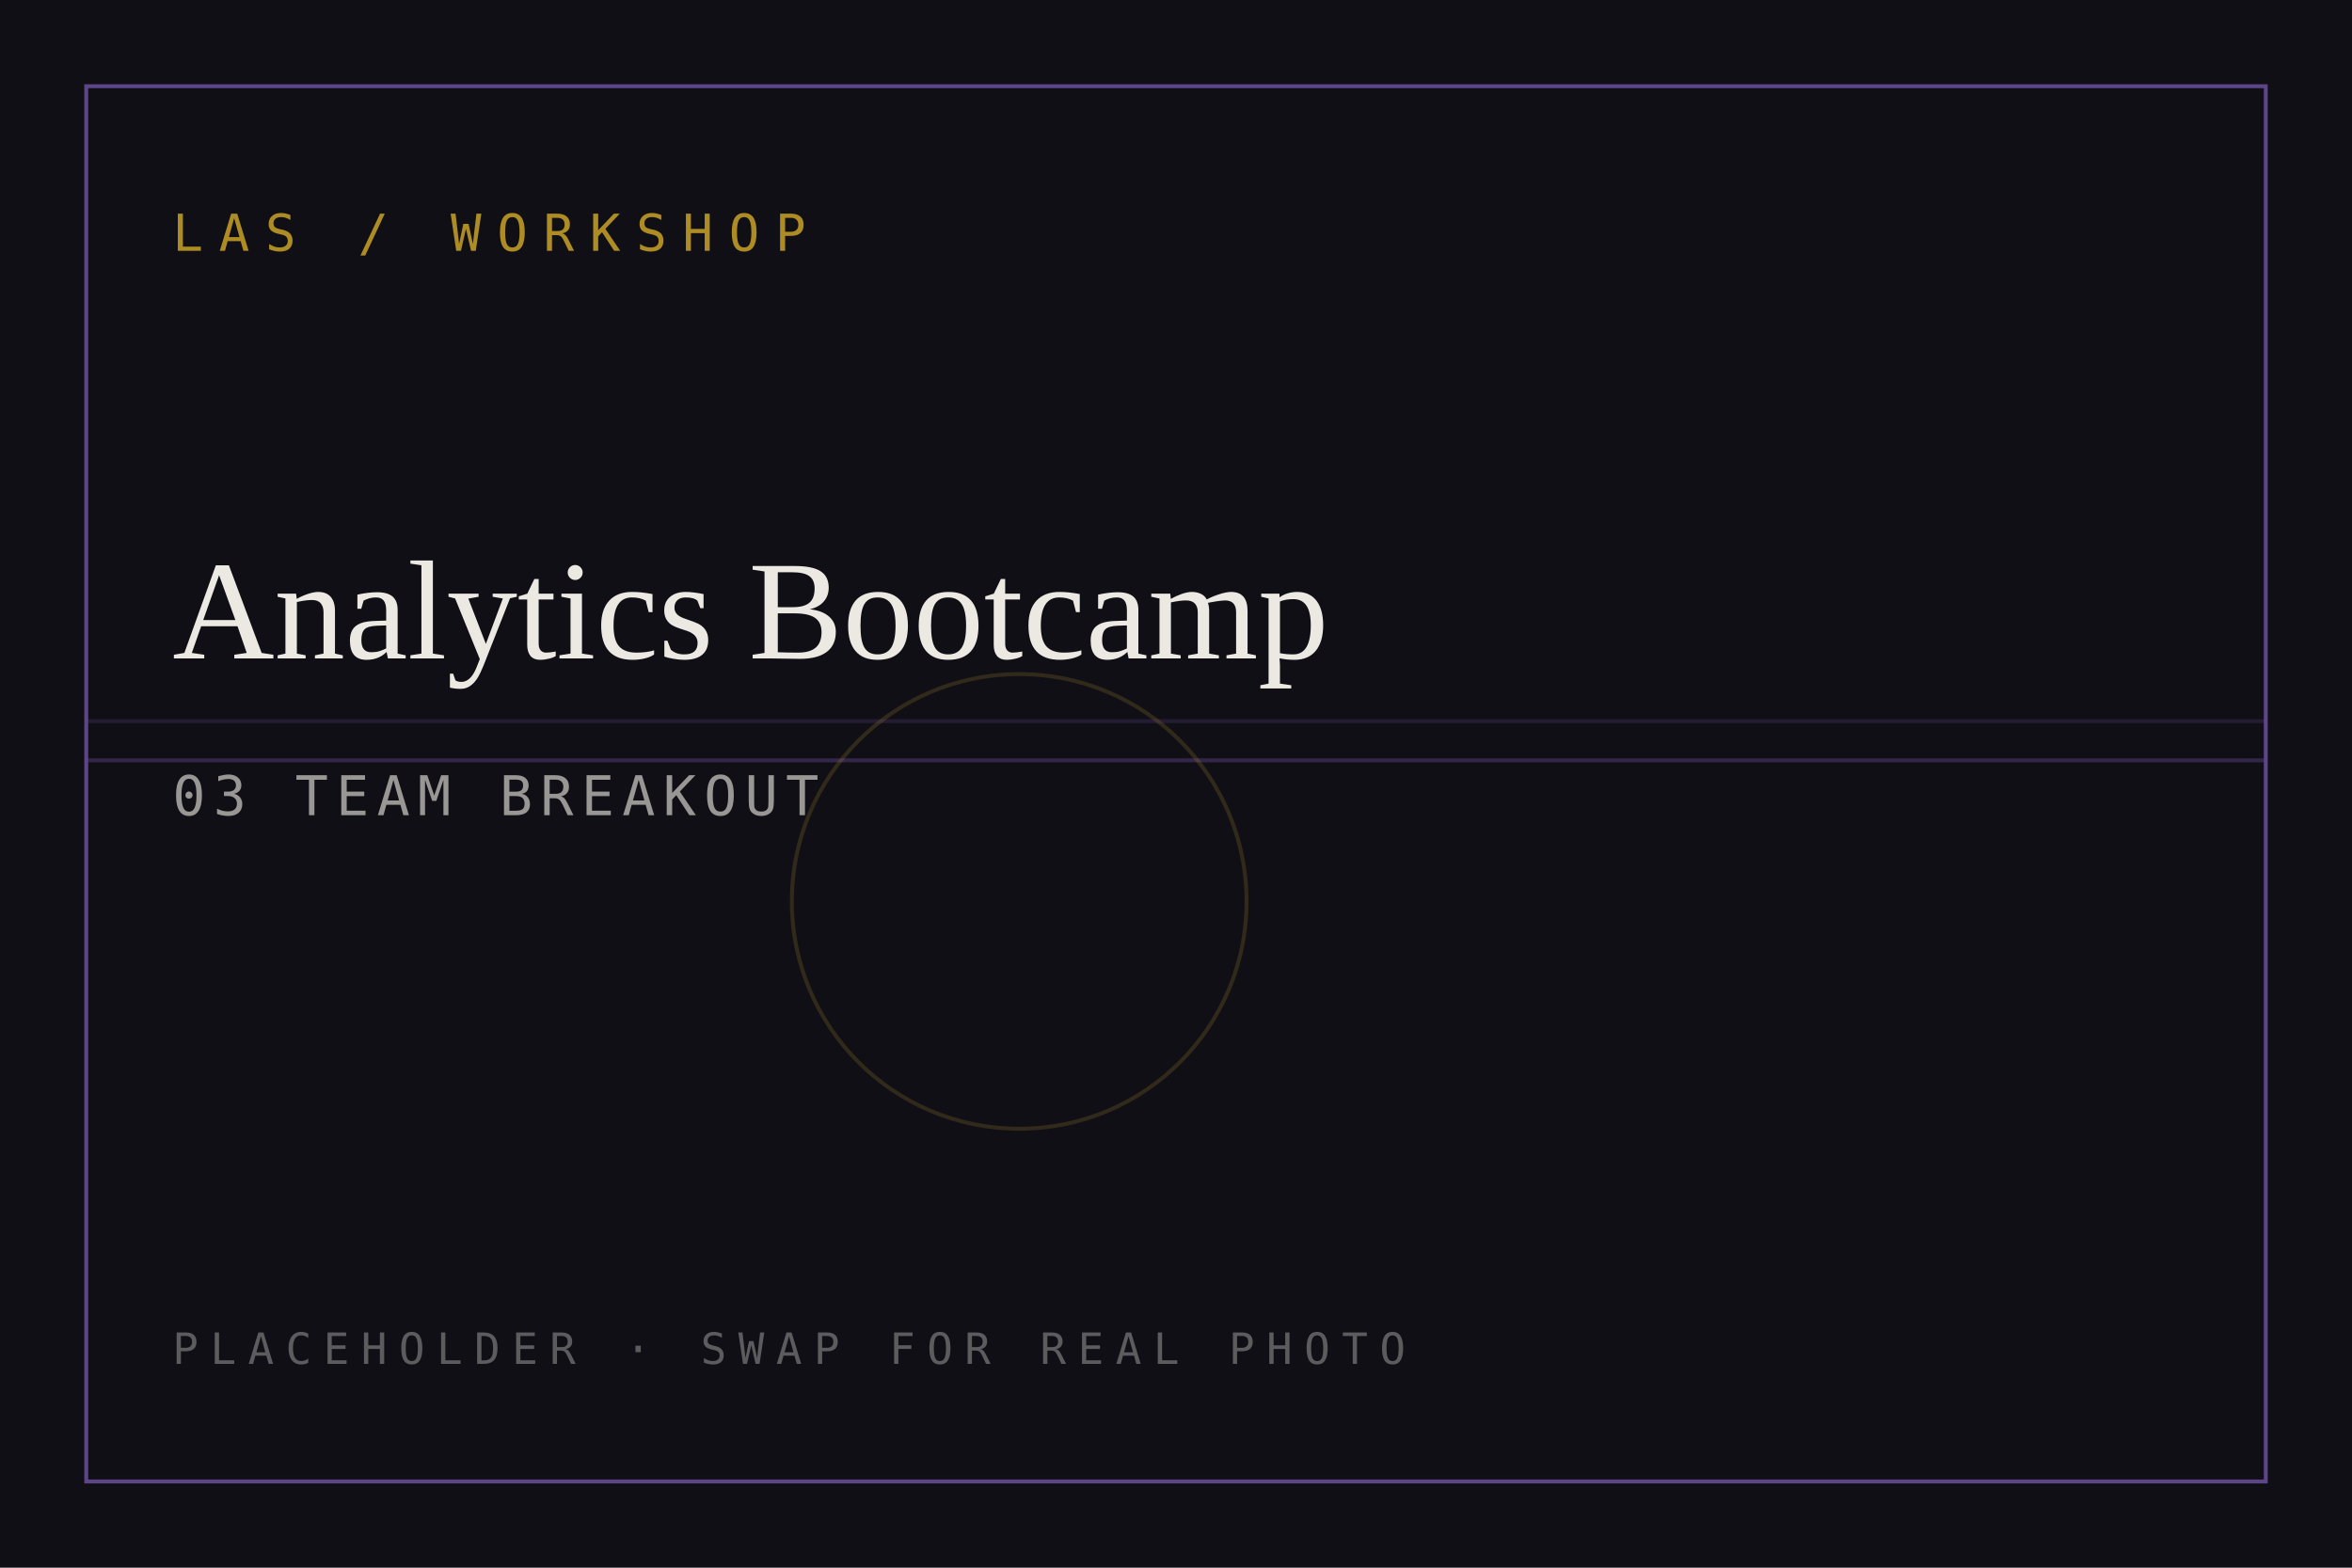
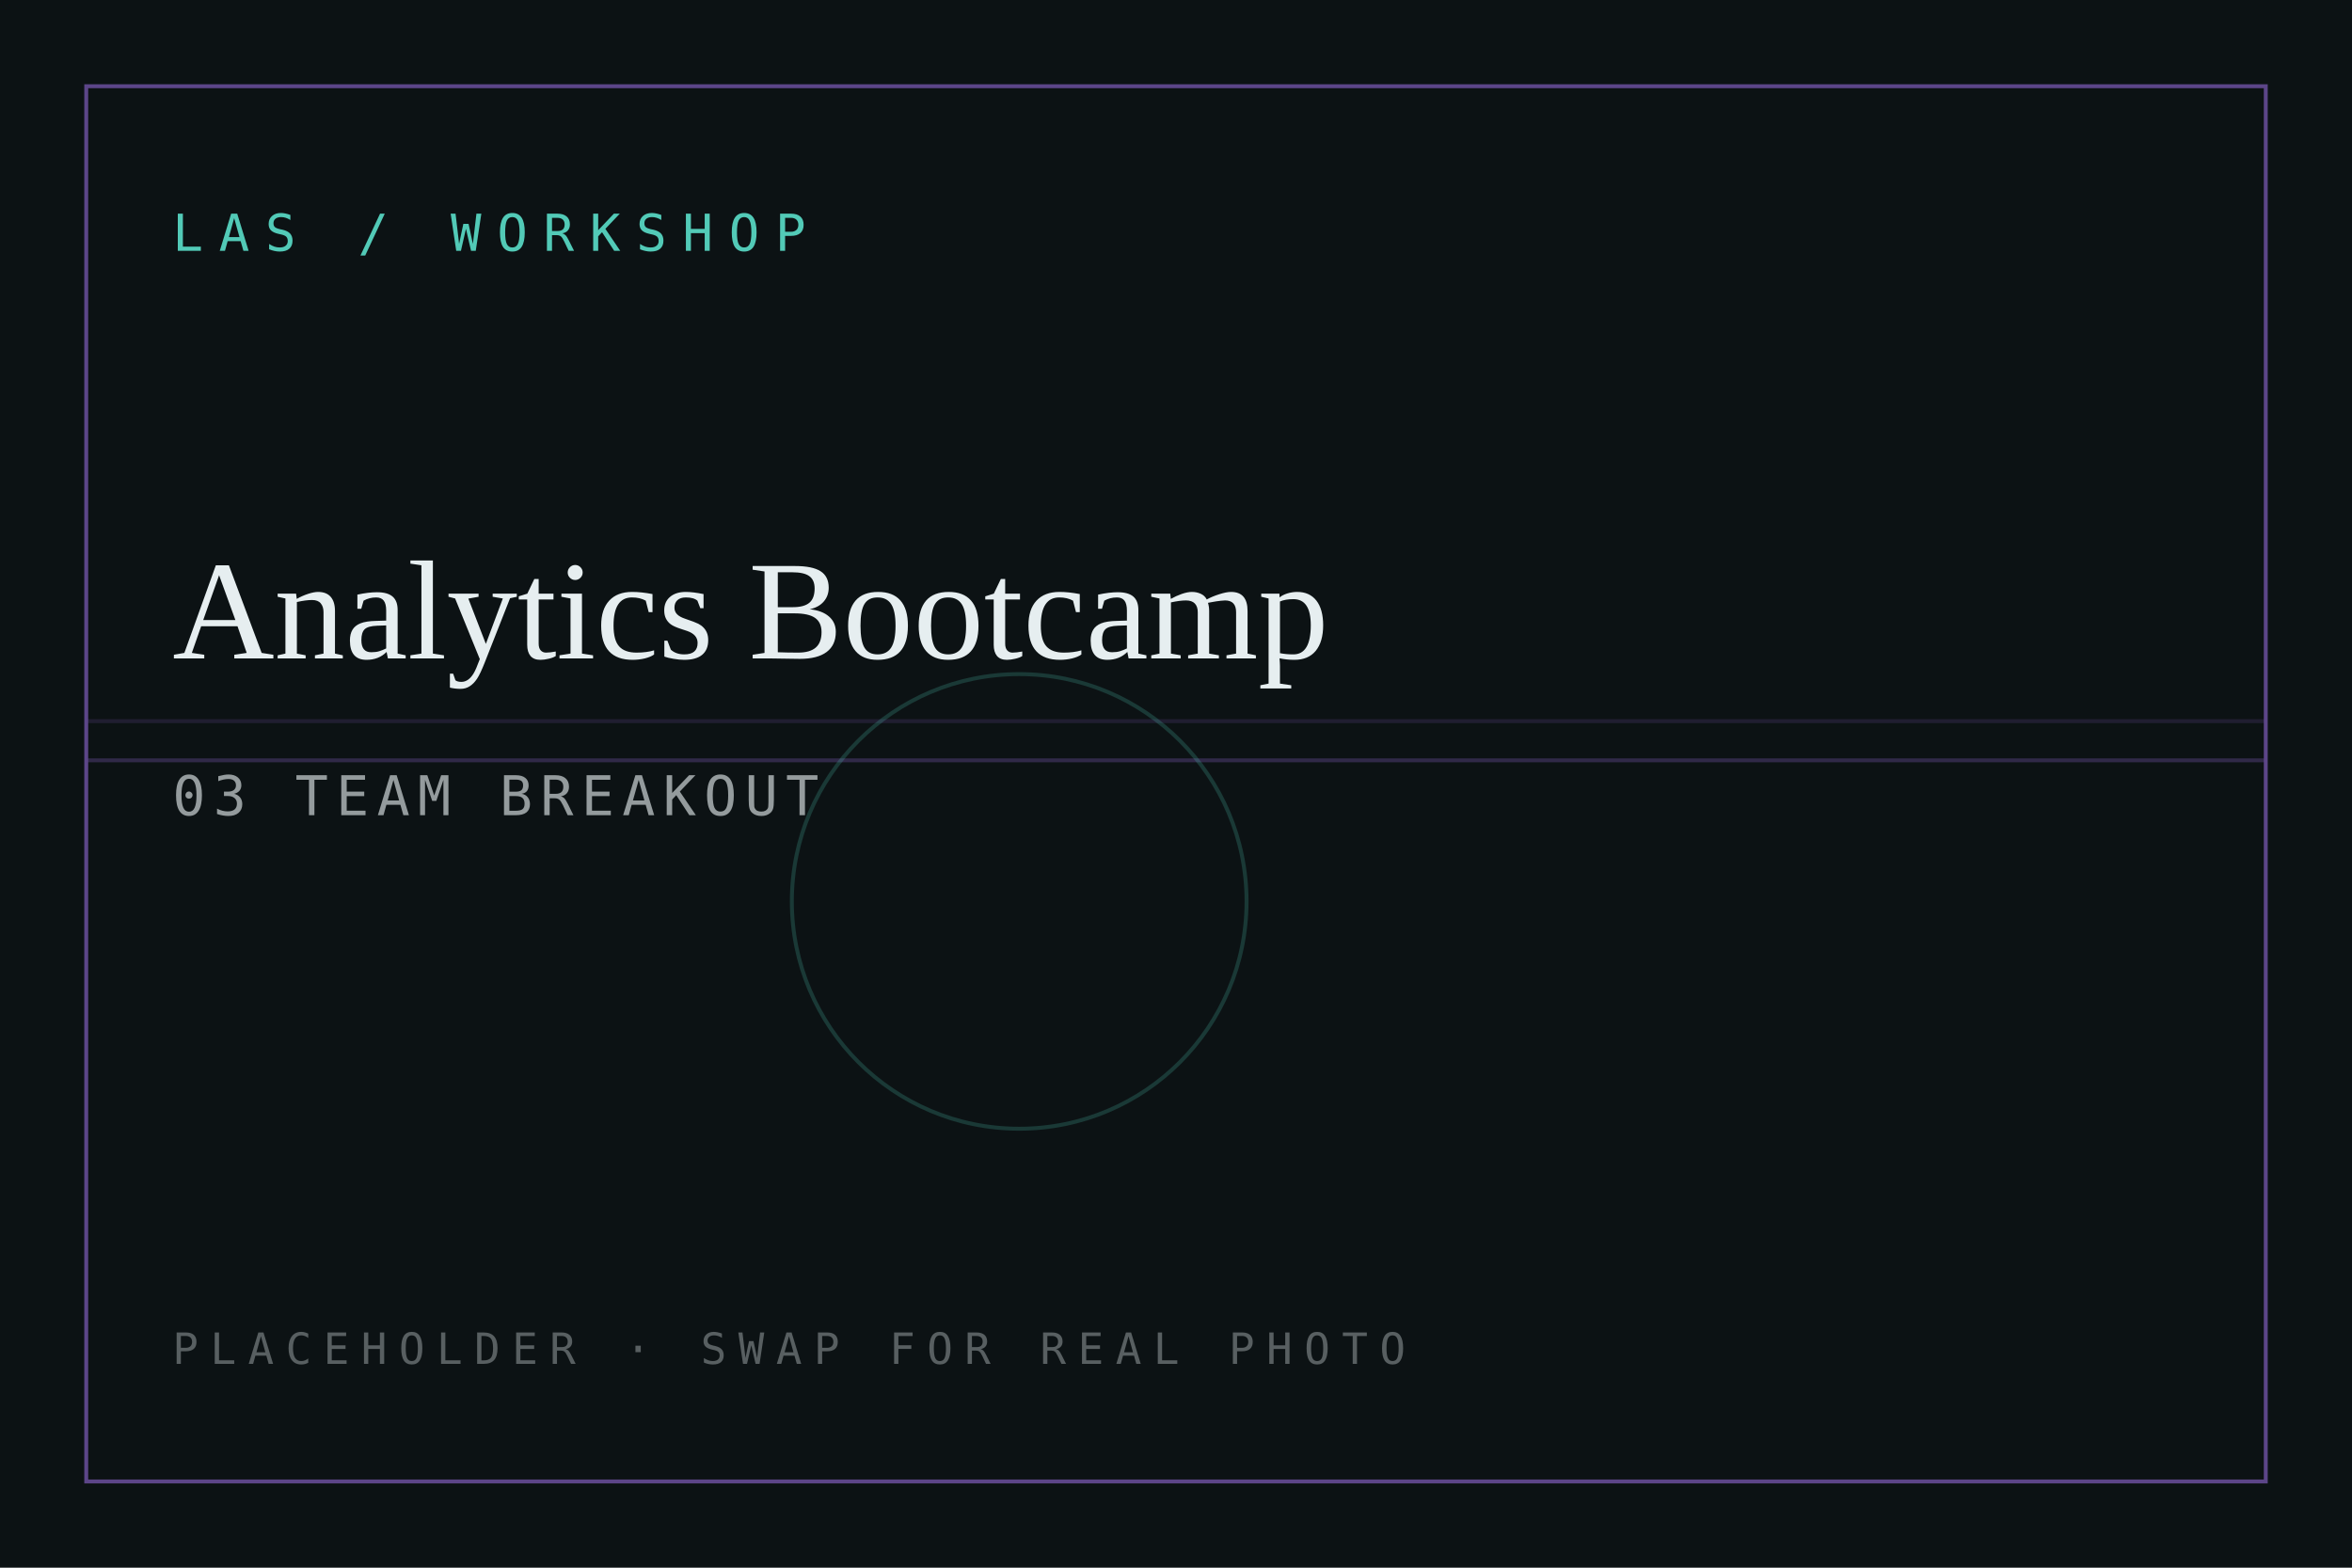
<svg xmlns="http://www.w3.org/2000/svg" width="600" height="400" viewBox="0 0 600 400" role="img" aria-label="Analytics Bootcamp Team breakout">
-   <rect width="600" height="400" fill="#100f16" />
+   <rect width="600" height="400" fill="#0c1214" />
  <rect x="22" y="22" width="556" height="356" fill="none" stroke="#5c4588" stroke-width="1" />
  <path d="M22 194 H578" stroke="#5c4588" stroke-opacity="0.45" />
  <path d="M22 184 H578" stroke="#5c4588" stroke-opacity="0.25" />
-   <circle cx="260" cy="230" r="58" fill="none" stroke="#c9a227" stroke-opacity="0.18" />
-   <text x="44" y="64" fill="#c9a227" fill-opacity="0.85" font-family="ui-monospace, SFMono-Regular, Menlo, monospace" font-size="13" letter-spacing="4">LAS / WORKSHOP</text>
-   <text x="44" y="168" fill="#ece9e2" font-family="Georgia, 'Times New Roman', serif" font-size="36">Analytics Bootcamp</text>
-   <text x="44" y="208" fill="#ece9e2" fill-opacity="0.62" font-family="ui-monospace, SFMono-Regular, Menlo, monospace" font-size="14" letter-spacing="2">03  TEAM BREAKOUT</text>
-   <text x="44" y="348" fill="#ece9e2" fill-opacity="0.35" font-family="ui-monospace, SFMono-Regular, Menlo, monospace" font-size="11" letter-spacing="3">PLACEHOLDER  ·  SWAP FOR REAL PHOTO</text>
+   <circle cx="260" cy="230" r="58" fill="none" stroke="#5EEAD4" stroke-opacity="0.18" />
+   <text x="44" y="64" fill="#5EEAD4" fill-opacity="0.85" font-family="ui-monospace, SFMono-Regular, Menlo, monospace" font-size="13" letter-spacing="4">LAS / WORKSHOP</text>
+   <text x="44" y="168" fill="#e6eef0" font-family="Georgia, 'Times New Roman', serif" font-size="36">Analytics Bootcamp</text>
+   <text x="44" y="208" fill="#e6eef0" fill-opacity="0.62" font-family="ui-monospace, SFMono-Regular, Menlo, monospace" font-size="14" letter-spacing="2">03  TEAM BREAKOUT</text>
+   <text x="44" y="348" fill="#e6eef0" fill-opacity="0.35" font-family="ui-monospace, SFMono-Regular, Menlo, monospace" font-size="11" letter-spacing="3">PLACEHOLDER  ·  SWAP FOR REAL PHOTO</text>
</svg>
